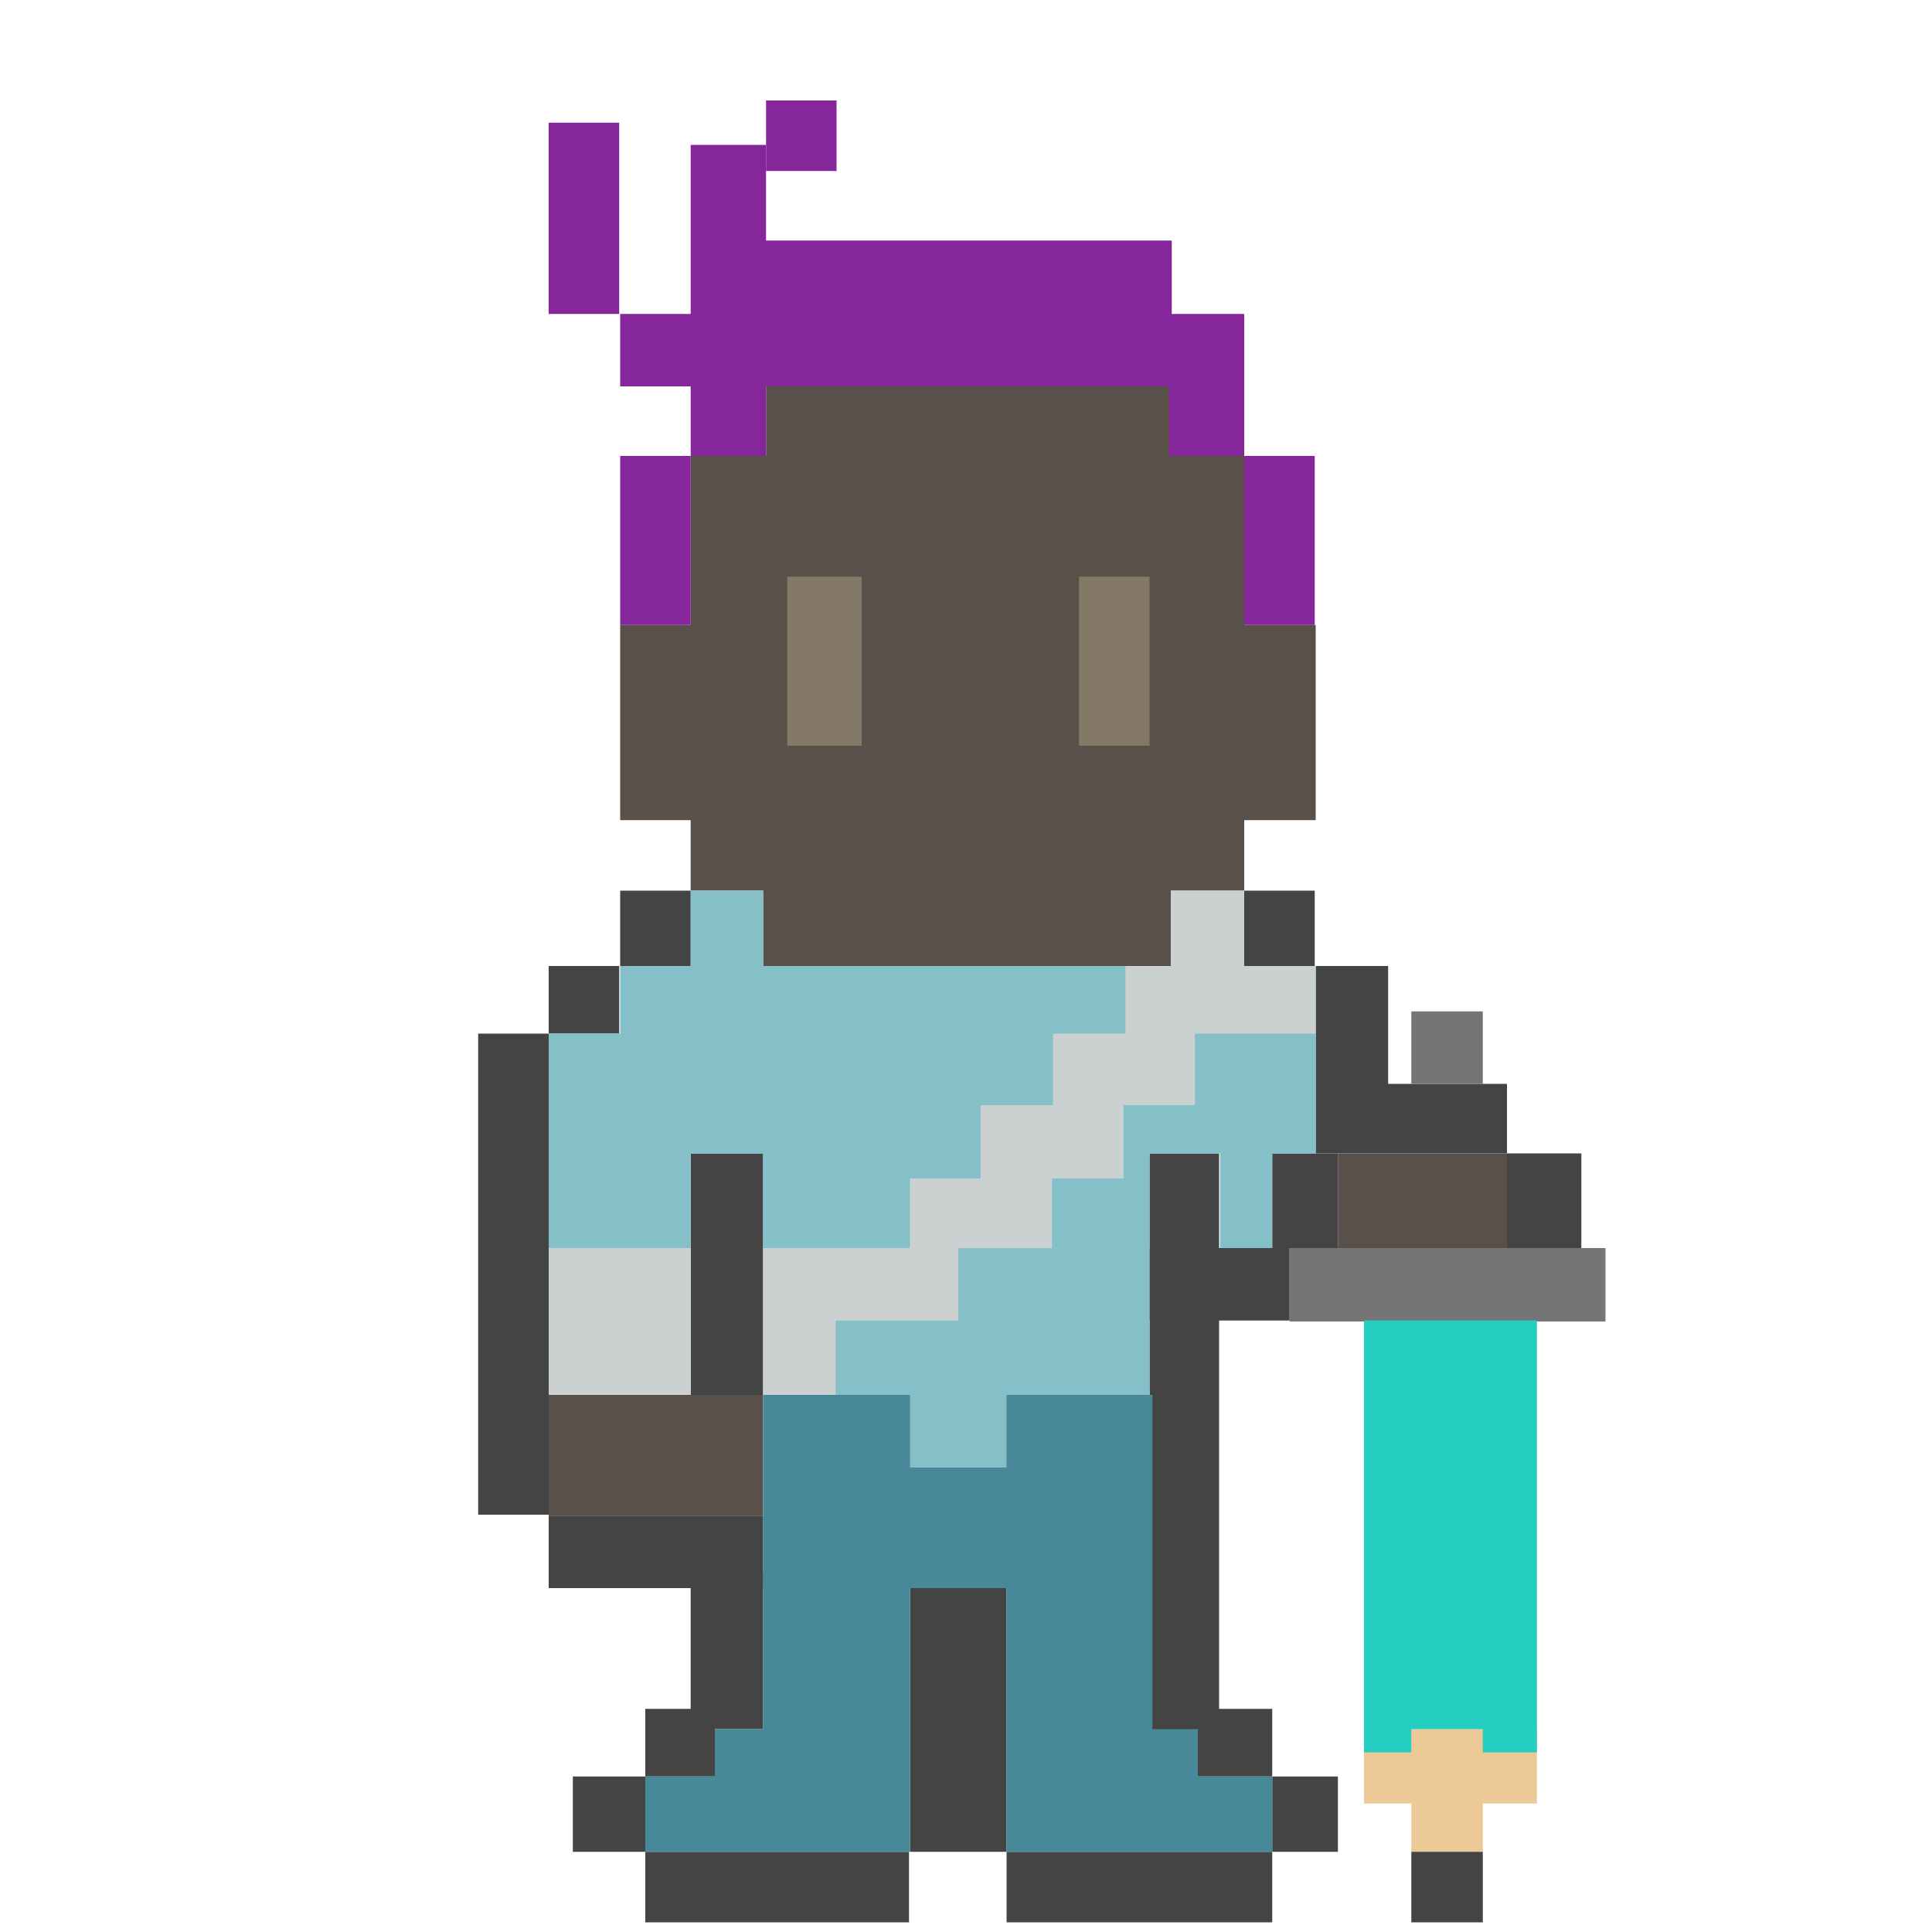
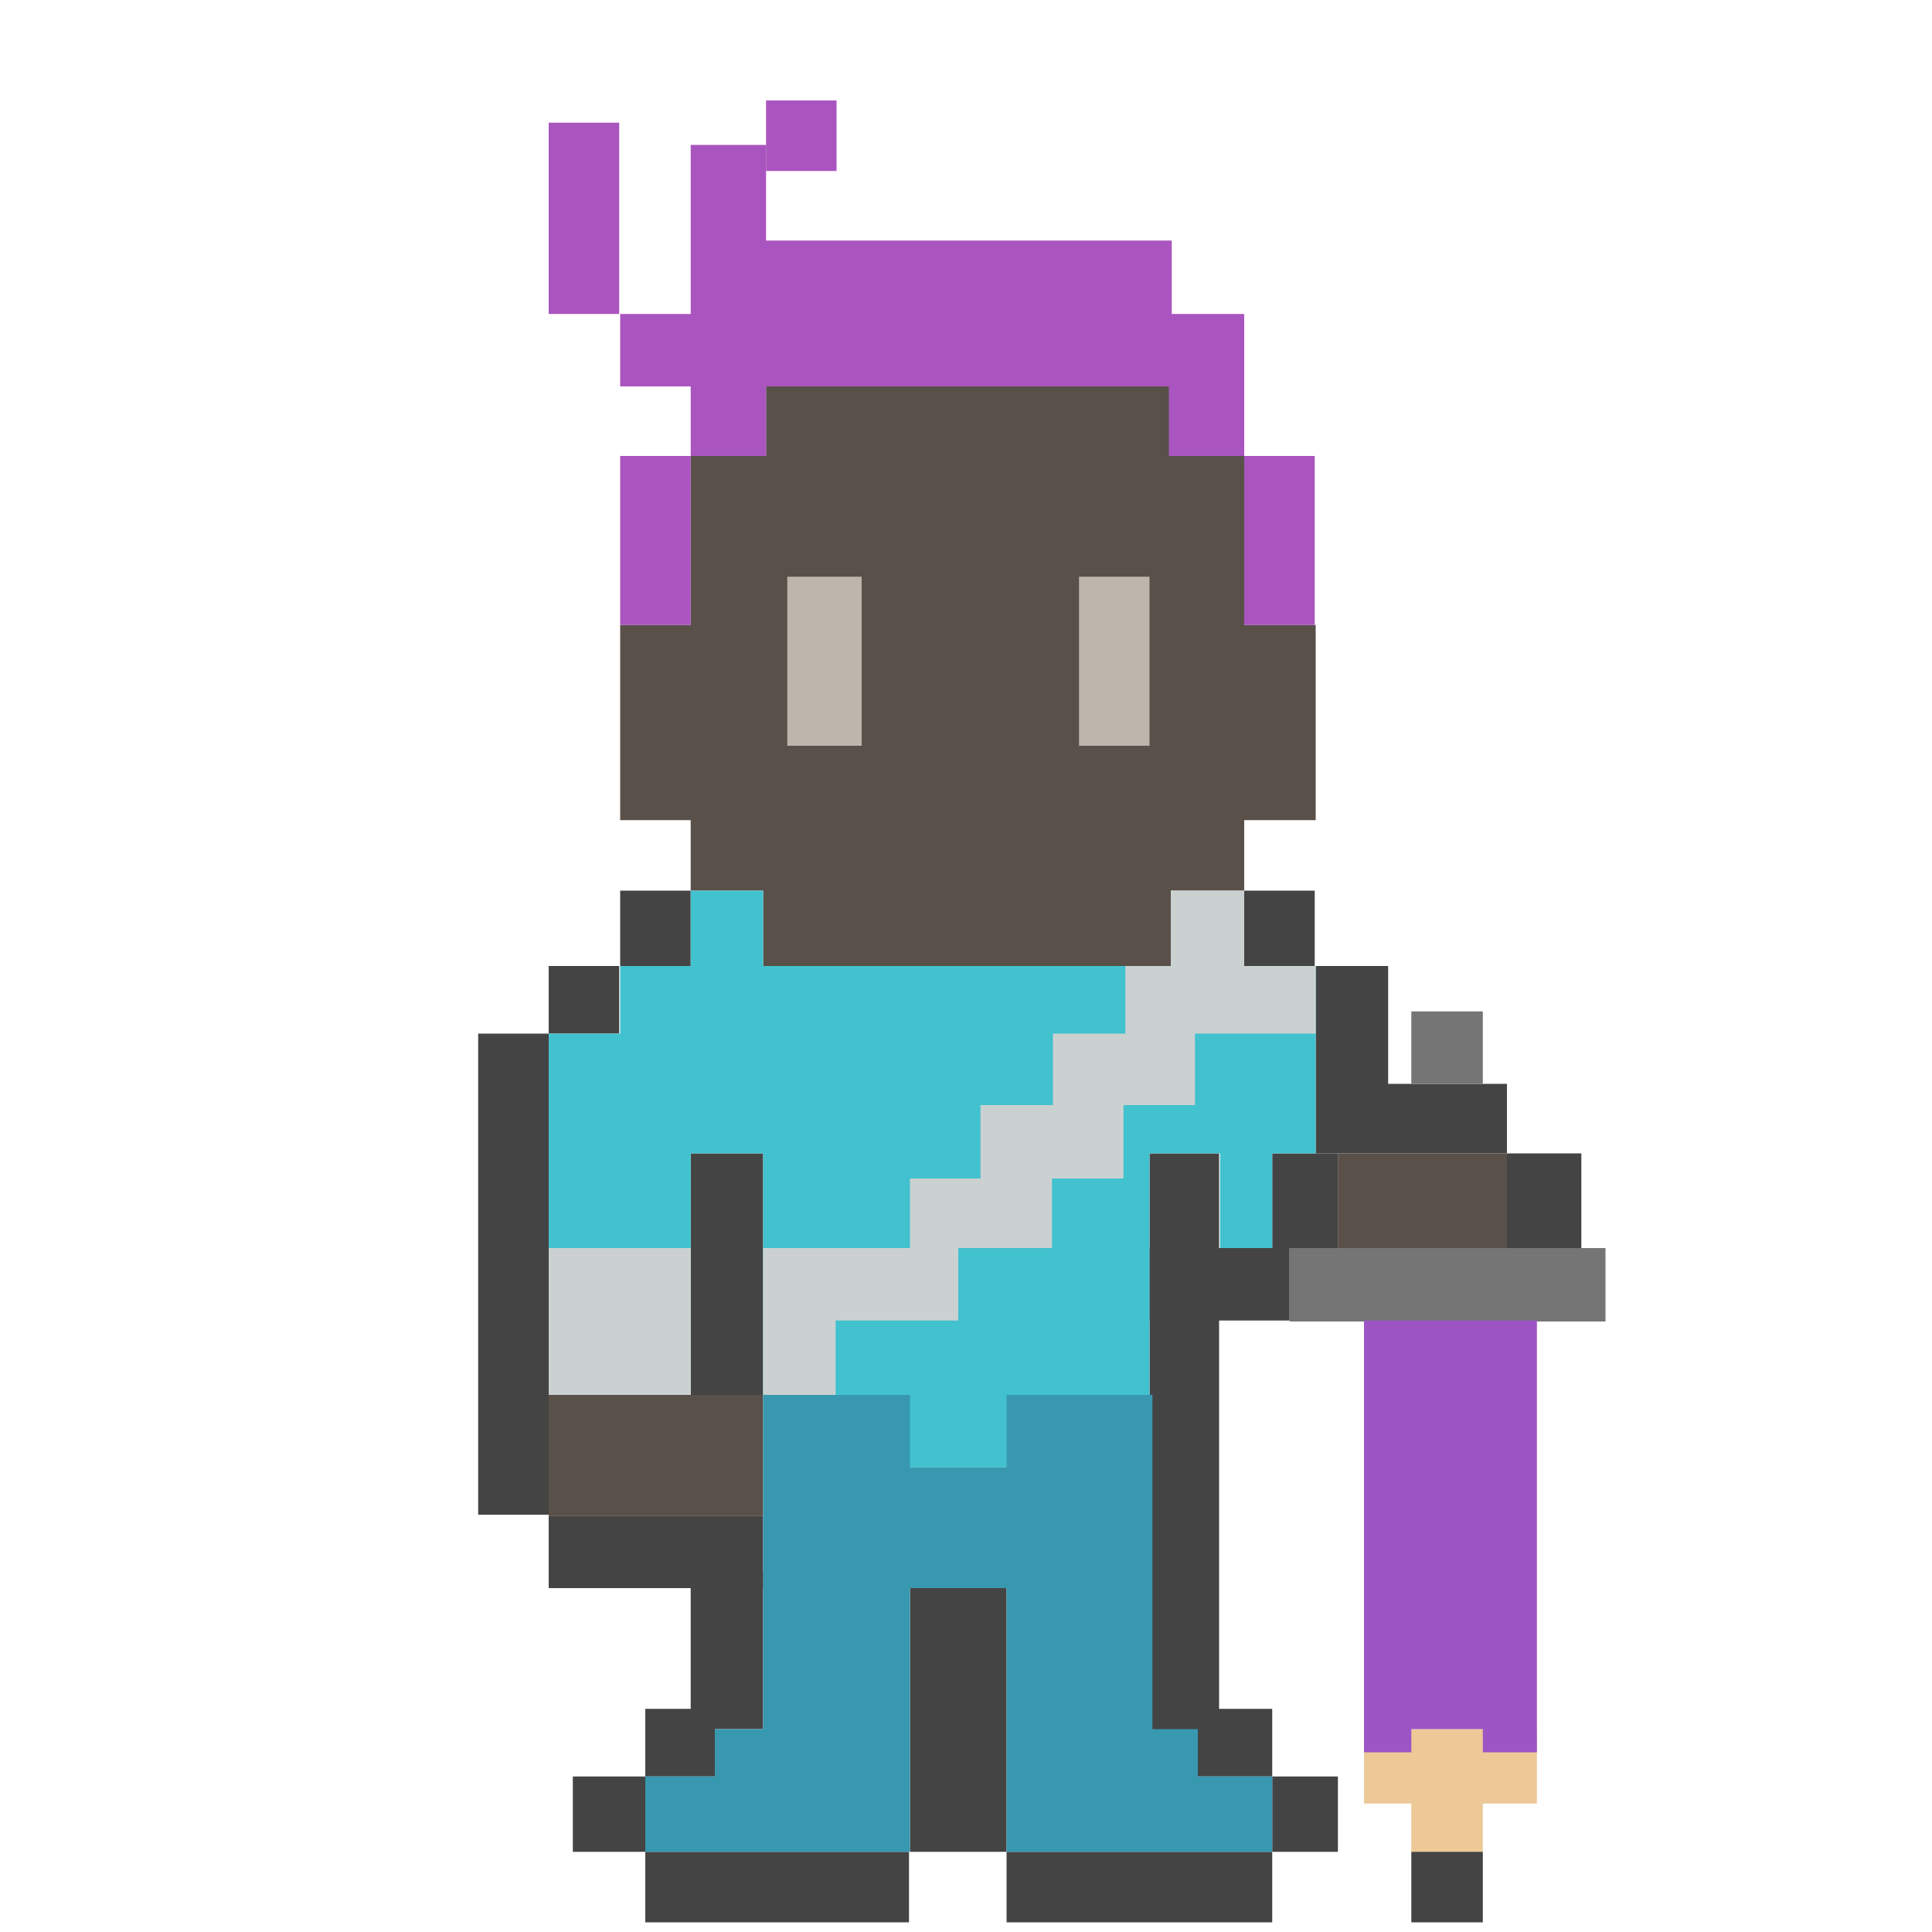
<svg xmlns="http://www.w3.org/2000/svg" version="1.1" width="200" height="200" x="0px" y="0px" viewBox="0 0 200 200" enable-background="new 0 0 200 200" xml:space="preserve">
  <g id="fighter.stand">
    <g>
-       <polygon fill="#595049" points="128.8,47.2 121.2,47.2 121.2,40 79.3,40 79.3,47.2 71.5,47.2 71.5,64.7 64.2,64.7 64.2,84.9    71.5,84.9 71.5,92.2 79,92.2 79,100.1 80.3,100.1 80.3,100 121.2,100 121.2,92.2 128.8,92.2 128.8,84.9 136.2,84.9 136.2,64.7    128.8,64.7   " />
-       <rect x="138.5" y="119.4" fill="#595049" width="17.5" height="9.8" />
-       <rect x="56.8" y="144.4" fill="#595049" width="22.2" height="12.5" />
-     </g>
-     <g>
-       <rect x="111.7" y="59.7" fill="#847966" width="7.3" height="17.5" />
-       <rect x="81.5" y="59.7" fill="#847966" width="7.7" height="17.5" />
-     </g>
-     <g>
-       <rect x="128.8" y="92.2" fill="#444444" width="7.3" height="7.8" />
-       <polygon fill="#444444" points="143.7,112.2 143.7,100 136.2,100 136.2,119.4 140.8,119.4 143.7,119.4 156,119.4 156,112.2   " />
-       <rect x="156" y="119.4" fill="#444444" width="7.7" height="9.8" />
-       <rect x="131.7" y="119.4" fill="#444444" width="6.8" height="9.8" />
-       <rect x="119" y="129.2" fill="#444444" width="14.5" height="7.5" />
-       <rect x="119" y="119.4" fill="#444444" width="7.2" height="59.7" />
-       <rect x="124" y="176.9" fill="#444444" width="7.7" height="7" />
-       <rect x="131.7" y="183.9" fill="#444444" width="6.8" height="7.8" />
-       <rect x="104.2" y="191.7" fill="#444444" width="27.5" height="7.3" />
-       <rect x="94.2" y="164.4" fill="#444444" width="10" height="27.3" />
-       <rect x="66.8" y="191.7" fill="#444444" width="27.3" height="7.3" />
-       <rect x="64.2" y="92.2" fill="#444444" width="7.3" height="7.8" />
-       <rect x="56.8" y="100" fill="#444444" width="7.3" height="7" />
-       <rect x="49.5" y="107" fill="#444444" width="7.3" height="49.8" />
-       <rect x="71.5" y="119.4" fill="#444444" width="7.5" height="25" />
-       <rect x="56.8" y="156.9" fill="#444444" width="22.2" height="7.5" />
-       <rect x="71.5" y="162.7" fill="#444444" width="7.5" height="16.3" />
-       <rect x="66.8" y="176.9" fill="#444444" width="7.2" height="7" />
-       <rect x="59.3" y="183.9" fill="#444444" width="7.5" height="7.8" />
-     </g>
-     <polygon fill="#85C0C9" points="79,100 79,92.2 71.5,92.2 71.5,100 64.2,100 64.2,107 56.8,107 56.8,129.2 71.5,129.2 71.5,119.4   79,119.4 79,144.4 89.2,144.4 89.2,151.9 109,151.9 109,144.4 119,144.4 119,119.4 126.3,119.4 126.3,129.2 131.7,129.2   131.7,119.4 136.2,119.4 136.2,100  " />
-     <g>
-       <polygon fill="#CBD1D1" points="128.8,100 128.8,92.2 121.2,92.2 121.2,100 116.5,100 116.5,107 109,107 109,114.4 101.5,114.4    101.5,122 94.2,122 94.2,129.2 79,129.2 79,136.7 79,144.4 86.5,144.4 86.5,136.7 99.2,136.7 99.2,129.2 108.9,129.2 108.9,122    116.3,122 116.3,114.4 123.7,114.4 123.7,107 128.8,107 136.2,107 136.2,100   " />
-       <rect x="56.8" y="129.2" fill="#CBD1D1" width="14.7" height="15.2" />
-     </g>
-     <g>
-       <rect x="146.1" y="104.7" fill="#757575" width="7.4" height="7.5" />
-       <rect x="133.5" y="129.2" fill="#757575" width="32.7" height="7.6" />
-     </g>
-     <polygon fill="#ECC996" points="141.2,179 141.2,186.7 146.1,186.7 146.1,191.7 153.5,191.7 153.5,186.7 159.1,186.7 159.1,179   " />
-     <polygon fill="#478899" points="124,183.9 124,179 119.3,179 119.3,144.4 104.2,144.4 104.2,151.9 94.2,151.9 94.2,144.4 79,144.4   79,179 74,179 74,183.9 66.8,183.9 66.8,191.7 74,191.7 79,191.7 81.2,191.7 94.2,191.7 94.2,164.4 104.2,164.4 104.2,191.7   119,191.7 119.3,191.7 121.5,191.7 124,191.7 131.7,191.7 131.7,183.9  " />
-     <polygon fill="#24CEC1" points="141.2,136.7 141.2,179 141.2,181.4 146.1,181.4 146.1,179 153.5,179 153.5,181.4 159.1,181.4   159.1,179 159.1,136.7  " />
-     <rect x="146.1" y="191.7" fill="#444444" width="7.4" height="7.3" />
-     <g>
-       <rect x="56.8" y="12.7" fill="#85279B" width="7.3" height="19.8" />
-       <rect x="79.3" y="10.4" fill="#85279B" width="7.3" height="7.3" />
-       <rect x="64.2" y="47.2" fill="#85279B" width="7.3" height="17.5" />
-       <polygon fill="#85279B" points="121.3,24.9 79.3,24.9 79.3,15 71.5,15 71.5,32.5 64.2,32.5 64.2,40 71.5,40 71.5,47.2 79.3,47.2    79.3,40 121,40 121,47.2 121.3,47.2 124.3,47.2 128.8,47.2 128.8,40 128.8,32.5 121.3,32.5   " />
-       <rect x="128.8" y="47.2" fill="#85279B" width="7.3" height="17.5" />
+       <g>
+         <polygon fill="#595049" points="128.8,47.2 121.2,47.2 121.2,40 79.3,40 79.3,47.2 71.5,47.2 71.5,64.7 64.2,64.7 64.2,84.9     71.5,84.9 71.5,92.2 79,92.2 79,100.1 80.3,100.1 80.3,100 121.2,100 121.2,92.2 128.8,92.2 128.8,84.9 136.2,84.9 136.2,64.7     128.8,64.7    " />
+         <rect x="138.5" y="119.4" fill="#595049" width="17.5" height="9.8" />
+         <rect x="56.8" y="144.4" fill="#595049" width="22.2" height="12.5" />
+       </g>
+       <g>
+         <rect x="111.7" y="59.7" fill="#BCB6AD" width="7.3" height="17.5" />
+         <rect x="81.5" y="59.7" fill="#BCB6AD" width="7.7" height="17.5" />
+       </g>
+       <g>
+         <rect x="128.8" y="92.2" fill="#444444" width="7.3" height="7.8" />
+         <polygon fill="#444444" points="143.7,112.2 143.7,100 136.2,100 136.2,119.4 140.8,119.4 143.7,119.4 156,119.4 156,112.2     " />
+         <rect x="156" y="119.4" fill="#444444" width="7.7" height="9.8" />
+         <rect x="131.7" y="119.4" fill="#444444" width="6.8" height="9.8" />
+         <rect x="119" y="129.2" fill="#444444" width="14.5" height="7.5" />
+         <rect x="119" y="119.4" fill="#444444" width="7.2" height="59.7" />
+         <rect x="124" y="176.9" fill="#444444" width="7.7" height="7" />
+         <rect x="131.7" y="183.9" fill="#444444" width="6.8" height="7.8" />
+         <rect x="104.2" y="191.7" fill="#444444" width="27.5" height="7.3" />
+         <rect x="94.2" y="164.4" fill="#444444" width="10" height="27.3" />
+         <rect x="66.8" y="191.7" fill="#444444" width="27.3" height="7.3" />
+         <rect x="64.2" y="92.2" fill="#444444" width="7.3" height="7.8" />
+         <rect x="56.8" y="100" fill="#444444" width="7.3" height="7" />
+         <rect x="49.5" y="107" fill="#444444" width="7.3" height="49.8" />
+         <rect x="71.5" y="119.4" fill="#444444" width="7.5" height="25" />
+         <rect x="56.8" y="156.9" fill="#444444" width="22.2" height="7.5" />
+         <rect x="71.5" y="162.7" fill="#444444" width="7.5" height="16.3" />
+         <rect x="66.8" y="176.9" fill="#444444" width="7.2" height="7" />
+         <rect x="59.3" y="183.9" fill="#444444" width="7.5" height="7.8" />
+       </g>
+       <polygon fill="#42C1CE" points="79,100 79,92.2 71.5,92.2 71.5,100 64.2,100 64.2,107 56.8,107 56.8,129.2 71.5,129.2 71.5,119.4    79,119.4 79,144.4 89.2,144.4 89.2,151.9 109,151.9 109,144.4 119,144.4 119,119.4 126.3,119.4 126.3,129.2 131.7,129.2    131.7,119.4 136.2,119.4 136.2,100   " />
+       <g>
+         <polygon fill="#CBD1D1" points="128.8,100 128.8,92.2 121.2,92.2 121.2,100 116.5,100 116.5,107 109,107 109,114.4 101.5,114.4     101.5,122 94.2,122 94.2,129.2 79,129.2 79,136.7 79,144.4 86.5,144.4 86.5,136.7 99.2,136.7 99.2,129.2 108.9,129.2 108.9,122     116.3,122 116.3,114.4 123.7,114.4 123.7,107 128.8,107 136.2,107 136.2,100    " />
+         <rect x="56.8" y="129.2" fill="#CBD1D1" width="14.7" height="15.2" />
+       </g>
+       <g>
+         <rect x="146.1" y="104.7" fill="#757575" width="7.4" height="7.5" />
+         <rect x="133.5" y="129.2" fill="#757575" width="32.7" height="7.6" />
+       </g>
+       <polygon fill="#ECC996" points="141.2,179 141.2,186.7 146.1,186.7 146.1,191.7 153.5,191.7 153.5,186.7 159.1,186.7 159.1,179    " />
+       <polygon fill="#3798AF" points="124,183.9 124,179 119.3,179 119.3,144.4 104.2,144.4 104.2,151.9 94.2,151.9 94.2,144.4    79,144.4 79,179 74,179 74,183.9 66.8,183.9 66.8,191.7 74,191.7 79,191.7 81.2,191.7 94.2,191.7 94.2,164.4 104.2,164.4    104.2,191.7 119,191.7 119.3,191.7 121.5,191.7 124,191.7 131.7,191.7 131.7,183.9   " />
+       <polygon fill="#9D55C6" points="141.2,136.7 141.2,179 141.2,181.4 146.1,181.4 146.1,179 153.5,179 153.5,181.4 159.1,181.4    159.1,179 159.1,136.7   " />
+       <rect x="146.1" y="191.7" fill="#444444" width="7.4" height="7.3" />
+       <g>
+         <rect x="56.8" y="12.7" fill="#AA55BF" width="7.3" height="19.8" />
+         <rect x="79.3" y="10.4" fill="#AA55BF" width="7.3" height="7.3" />
+         <rect x="64.2" y="47.2" fill="#AA55BF" width="7.3" height="17.5" />
+         <polygon fill="#AA55BF" points="121.3,24.9 79.3,24.9 79.3,15 71.5,15 71.5,32.5 64.2,32.5 64.2,40 71.5,40 71.5,47.2 79.3,47.2     79.3,40 121,40 121,47.2 121.3,47.2 124.3,47.2 128.8,47.2 128.8,40 128.8,32.5 121.3,32.5    " />
+         <rect x="128.8" y="47.2" fill="#AA55BF" width="7.3" height="17.5" />
+       </g>
    </g>
  </g>
</svg>
